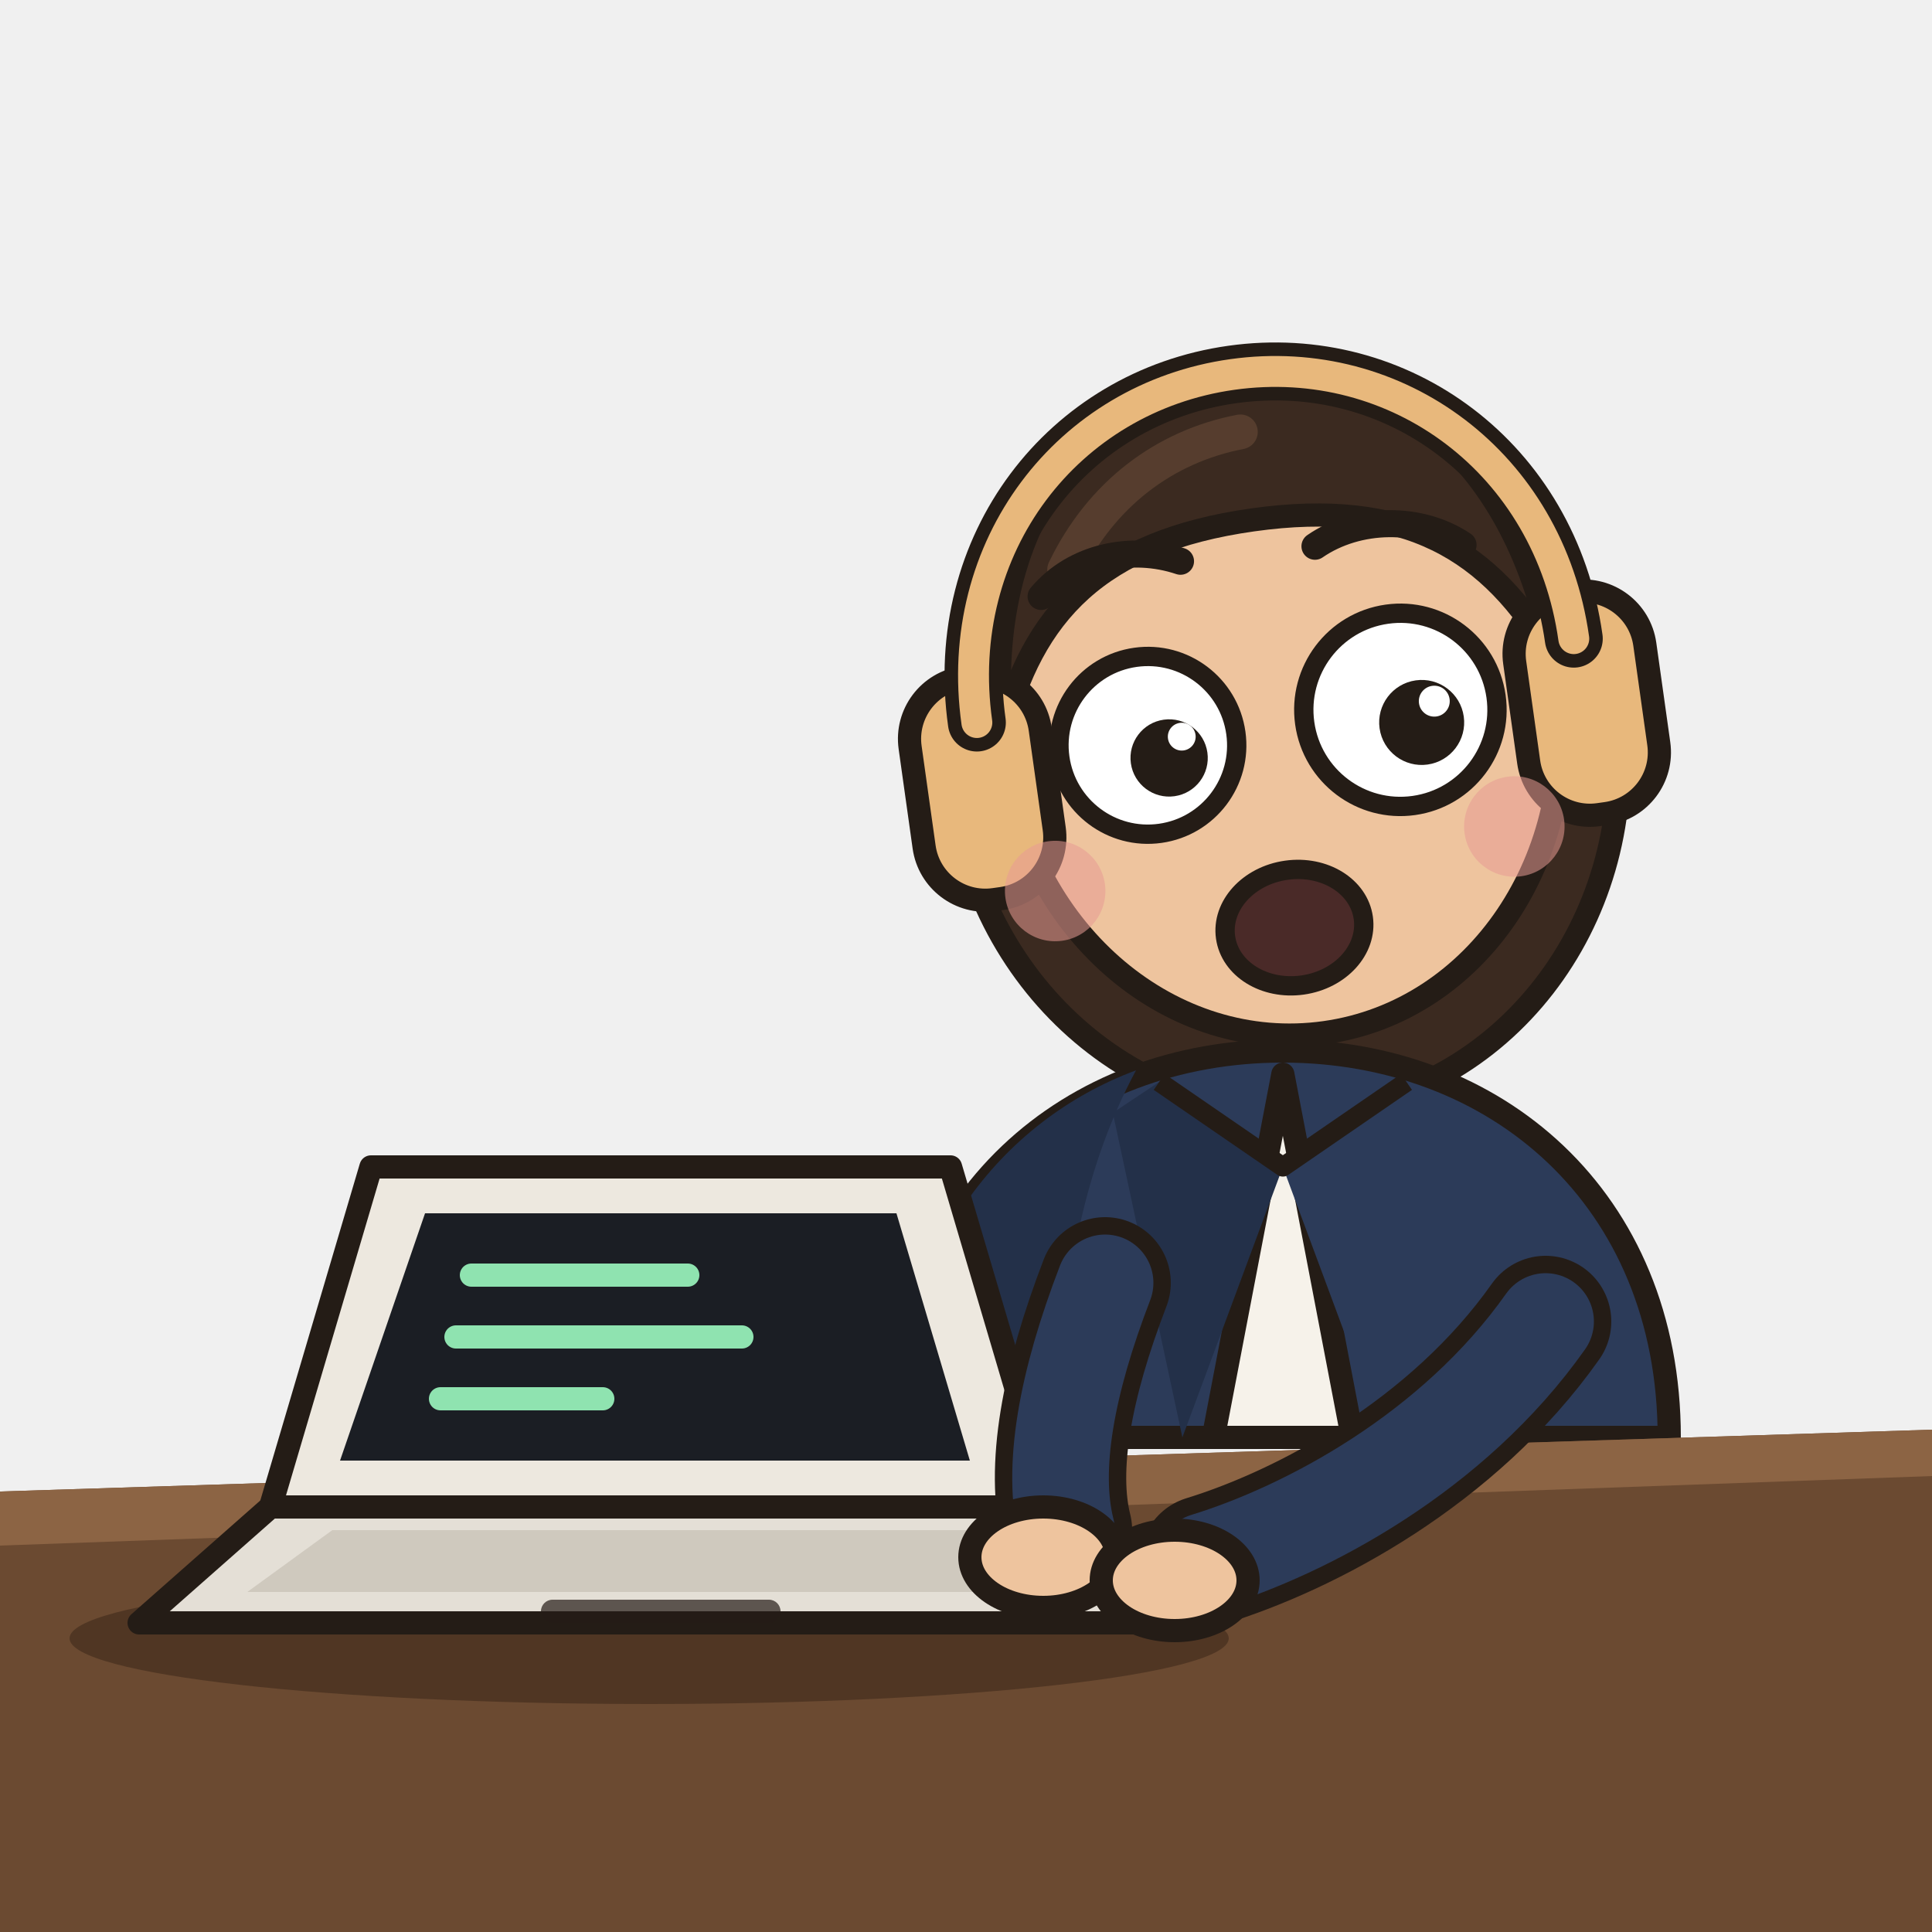
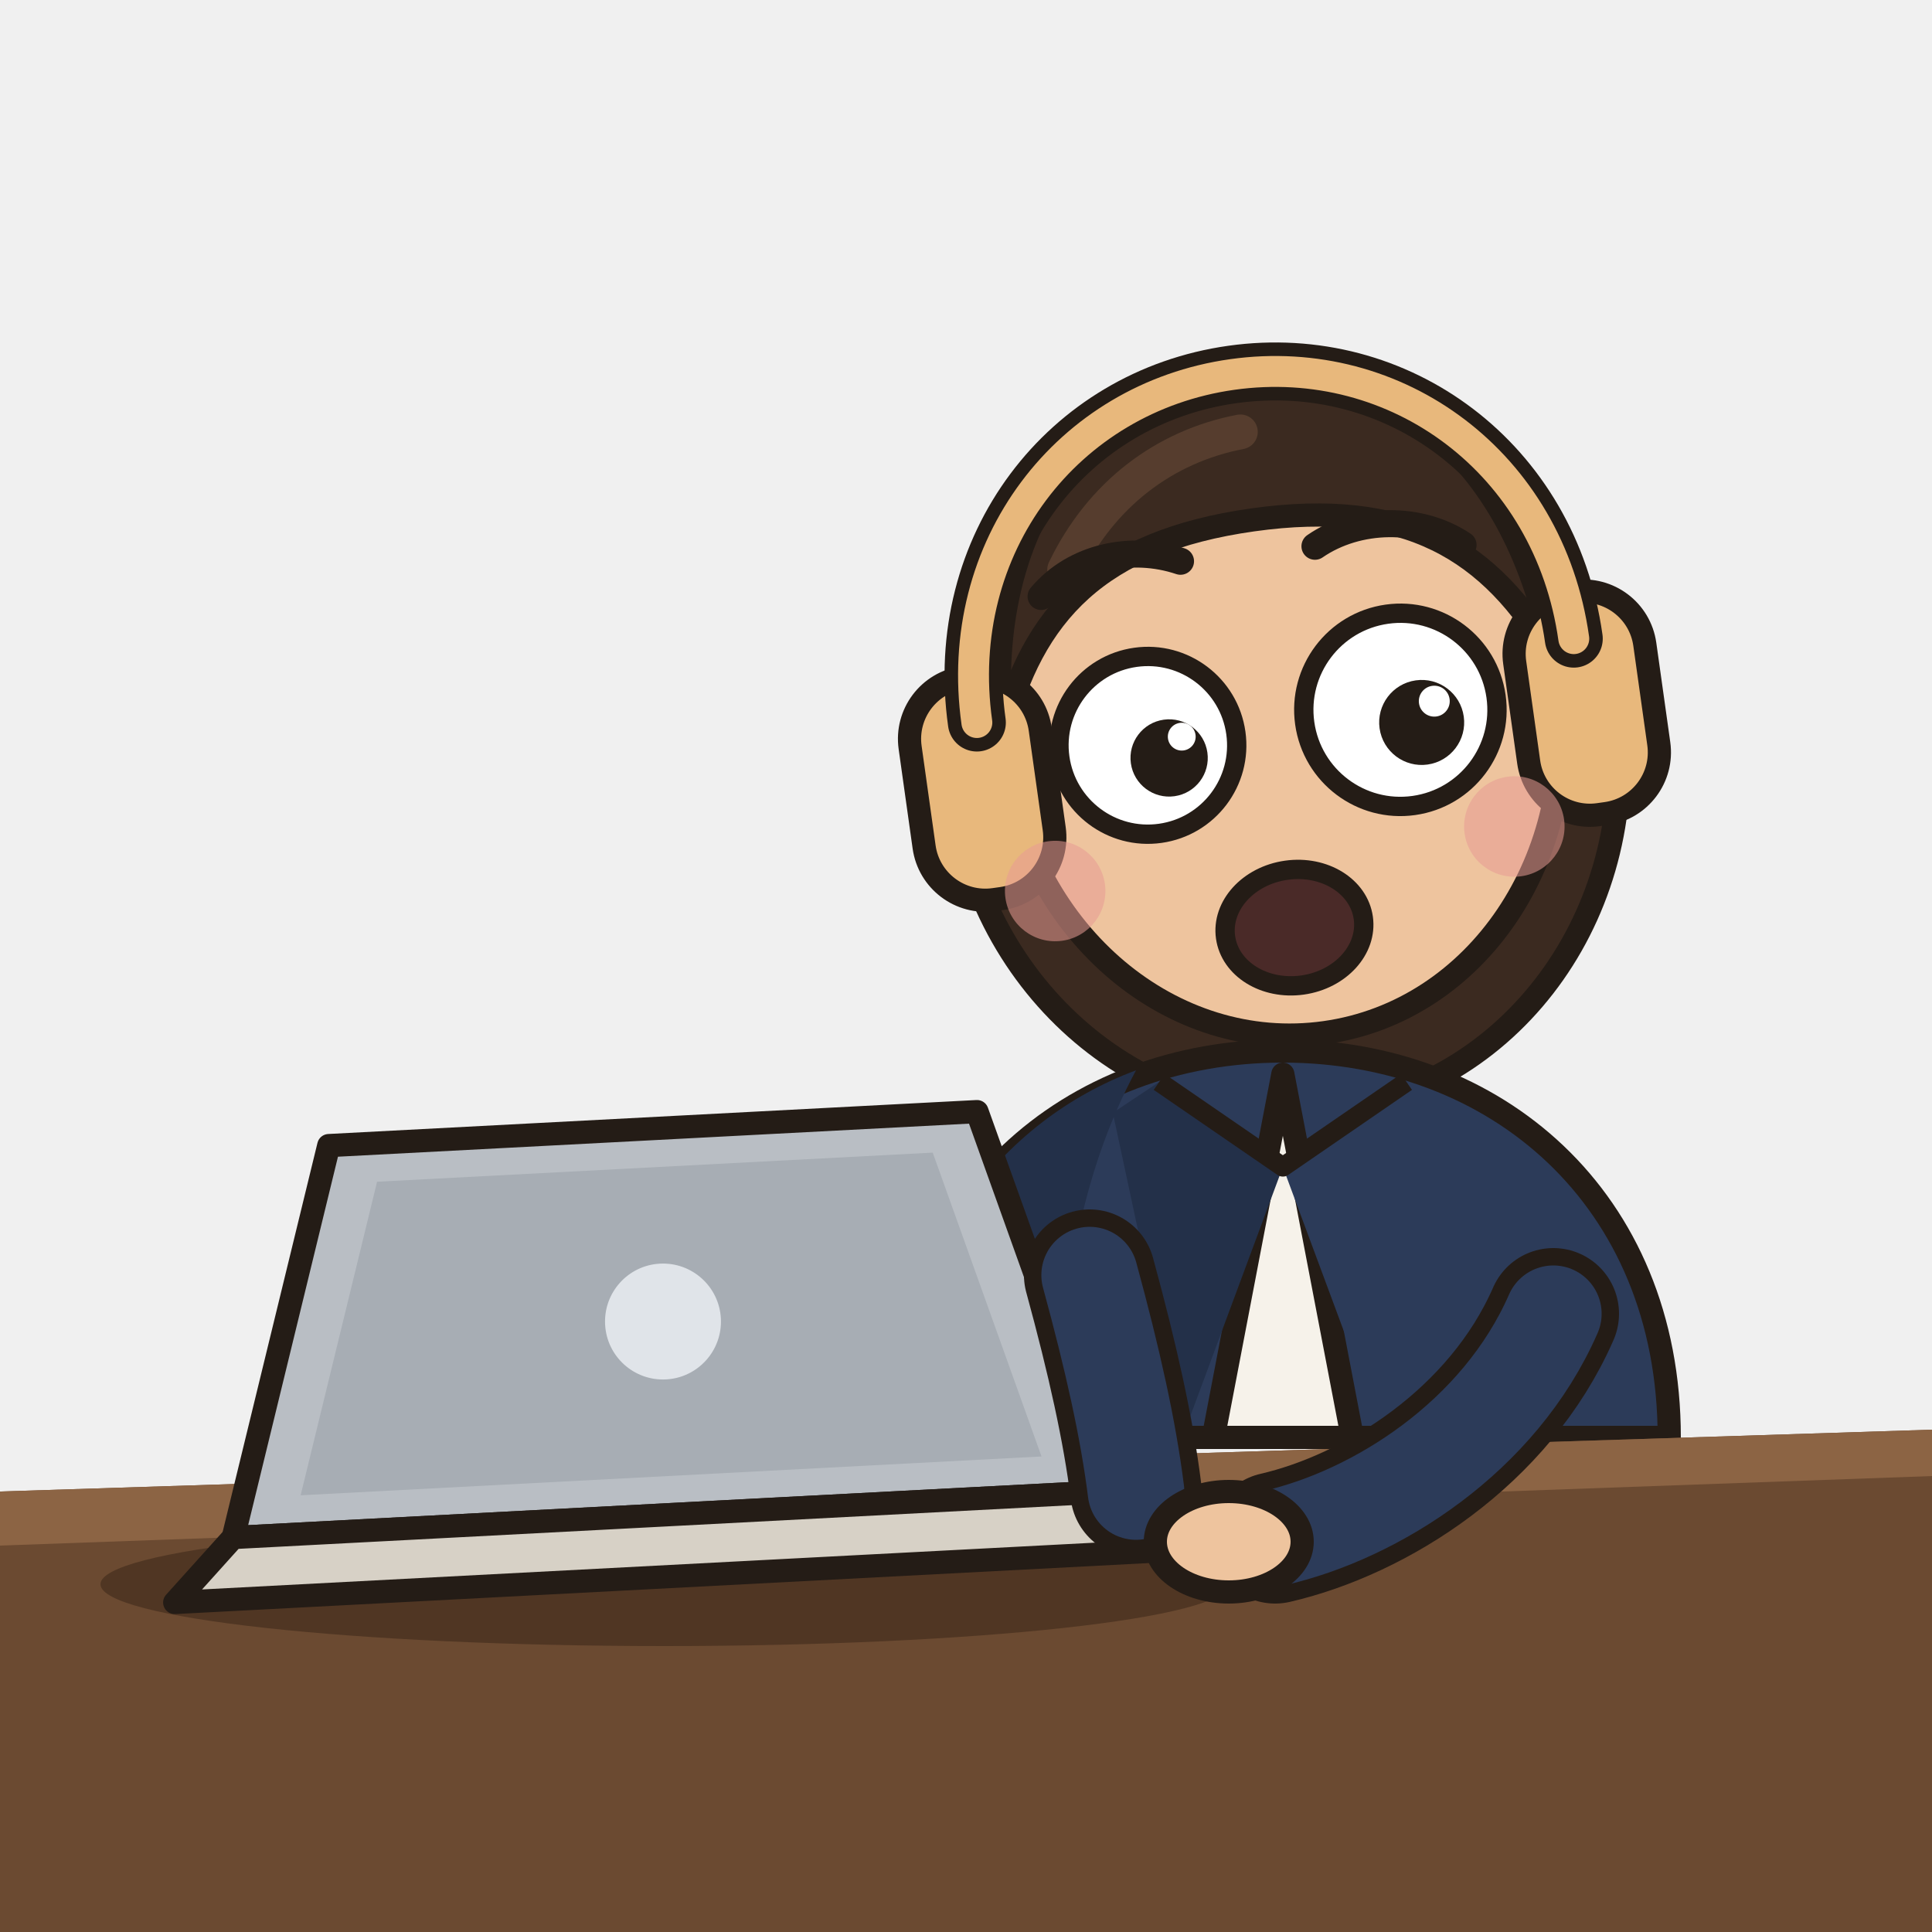
<svg xmlns="http://www.w3.org/2000/svg" viewBox="0 0 500 500" width="500" height="500">
  <g transform="rotate(-8 332 190)">
    <ellipse cx="332" cy="196" rx="86" ry="92" fill="#3B2A20" stroke="#241C16" stroke-width="6" stroke-linejoin="round" stroke-linecap="round" />
  </g>
  <path d="M232 372c0-62 45-100 100-100s100 38 100 100z" fill="#2C3B59" stroke="#241C16" stroke-width="6" stroke-linejoin="round" stroke-linecap="round" />
  <path d="M232 372c0-48 27-82 62-95-14 26-20 58-20 95z" fill="#233049" />
  <path d="M332 278l-18 94h36z" fill="#F6F2EA" stroke="#241C16" stroke-width="6" stroke-linejoin="round" stroke-linecap="round" />
  <path d="M300 280l32 22-26 70-18-84z" fill="#233049" />
  <path d="M364 280l-32 22 26 70 18-84z" fill="#2C3B59" />
  <path d="M300 280l32 22 32-22" fill="none" stroke="#241C16" stroke-width="5" stroke-linejoin="round" />
  <g transform="rotate(-8 332 190)">
    <ellipse cx="332" cy="188" rx="72" ry="80" fill="#EEC49E" stroke="#241C16" stroke-width="6" stroke-linejoin="round" stroke-linecap="round" />
    <path d="M260 180c2-52 32-84 72-84s70 32 72 84c-12-30-32-46-72-46s-60 16-72 46z" fill="#3B2A20" stroke="#241C16" stroke-width="6" stroke-linejoin="round" stroke-linecap="round" />
    <path d="M282 140c12-18 30-28 50-29" stroke="#5A4130" stroke-width="9" fill="none" stroke-linecap="round" opacity="0.85" />
    <rect x="236" y="164" width="34" height="58" rx="16" fill="#E8B87C" stroke="#241C16" stroke-width="6" stroke-linejoin="round" stroke-linecap="round" />
    <rect x="394" y="164" width="34" height="58" rx="16" fill="#E8B87C" stroke="#241C16" stroke-width="6" stroke-linejoin="round" stroke-linecap="round" />
    <path d="M254 176c0-46 35-80 78-80s78 34 78 80" fill="none" stroke="#241C16" stroke-width="15" stroke-linecap="round" />
    <path d="M254 176c0-46 35-80 78-80s78 34 78 80" fill="none" stroke="#E8B87C" stroke-width="8" stroke-linecap="round" />
    <circle cx="297" cy="188" r="23" fill="#FFFFFF" stroke="#241C16" stroke-width="5" />
    <circle cx="363" cy="188" r="25" fill="#FFFFFF" stroke="#241C16" stroke-width="5" />
    <circle cx="302" cy="192" r="10" fill="#241C16" />
    <circle cx="368" cy="192" r="11" fill="#241C16" />
    <circle cx="306" cy="187" r="3.6" fill="#FFFFFF" />
    <circle cx="372" cy="187" r="4" fill="#FFFFFF" />
    <path d="M275 146c10-9 25-10 37-4" stroke="#241C16" stroke-width="7" fill="none" stroke-linecap="round" />
    <path d="M347 143c12-6 28-4 38 5" stroke="#241C16" stroke-width="7" fill="none" stroke-linecap="round" />
    <ellipse cx="328" cy="240" rx="18" ry="15" fill="#4A2A28" stroke="#241C16" stroke-width="5" />
    <circle cx="268" cy="222" r="13" fill="#E79A94" opacity="0.55" />
    <circle cx="388" cy="222" r="13" fill="#E79A94" opacity="0.55" />
  </g>
  <path d="M0 386L500 370L500 500L0 500Z" fill="#6B4A31" />
  <path d="M0 386L500 370L500 382L0 400Z" fill="#8C6444" />
-   <ellipse cx="168" cy="424" rx="150" ry="17" fill="#3B2718" fill-opacity="0.55" />
-   <path d="M96 302h150l26 88H70z" fill="#EDE8DF" stroke="#241C16" stroke-width="6" stroke-linejoin="round" stroke-linecap="round" />
-   <path d="M110 314h122l19 64H88z" fill="#1B1E24" />
-   <path d="M122 330h56M118 346h74M114 362h42" stroke="#8FE3B0" stroke-width="6" stroke-linecap="round" />
-   <path d="M70 390h202l34 30H36z" fill="#E4DFD6" stroke="#241C16" stroke-width="6" stroke-linejoin="round" stroke-linecap="round" />
-   <path d="M86 396h170l22 16H64z" fill="#CFC9BE" />
-   <rect x="140" y="414" width="62" height="6" rx="3" fill="#241C16" fill-opacity="0.7" />
-   <path d="M286 332C276 358 272 380 276 396" stroke="#241C16" stroke-width="34" fill="none" stroke-linecap="round" />
-   <path d="M286 332C276 358 272 380 276 396" stroke="#2C3B59" stroke-width="25" fill="none" stroke-linecap="round" />
-   <path d="M400 342C376 376 338 396 312 404" stroke="#241C16" stroke-width="34" fill="none" stroke-linecap="round" />
-   <path d="M400 342C376 376 338 396 312 404" stroke="#2C3B59" stroke-width="25" fill="none" stroke-linecap="round" />
-   <ellipse cx="270" cy="403" rx="19" ry="13" fill="#EEC49E" stroke="#241C16" stroke-width="6" stroke-linejoin="round" stroke-linecap="round" />
-   <ellipse cx="304" cy="409" rx="19" ry="13" fill="#EEC49E" stroke="#241C16" stroke-width="6" stroke-linejoin="round" stroke-linecap="round" />
+   <ellipse cx="172" cy="410" rx="146" ry="16" fill="#3B2718" fill-opacity="0.55" />
+   <g transform="rotate(-3 172 350)">
+     <path d="M88 292h168l30 100H58z" fill="#B9BEC4" stroke="#241C16" stroke-width="6" stroke-linejoin="round" stroke-linecap="round" />
+     <path d="M100 302h144l24 80H76z" fill="#A7ADB4" />
+     <circle cx="172" cy="342" r="15" fill="#E7EAEE" fill-opacity="0.9" />
+     <path d="M58 392h228l16 16H42z" fill="#D7D1C6" stroke="#241C16" stroke-width="6" stroke-linejoin="round" stroke-linecap="round" />
+   </g>
+   <path d="M282 330C288 352 292 370 294 386" stroke="#241C16" stroke-width="34" fill="none" stroke-linecap="round" />
+   <path d="M282 330C288 352 292 370 294 386" stroke="#2C3B59" stroke-width="25" fill="none" stroke-linecap="round" />
+   <path d="M402 340C388 372 356 392 330 398" stroke="#241C16" stroke-width="34" fill="none" stroke-linecap="round" />
+   <path d="M402 340C388 372 356 392 330 398" stroke="#2C3B59" stroke-width="25" fill="none" stroke-linecap="round" />
+   <ellipse cx="318" cy="399" rx="19" ry="13" fill="#EEC49E" stroke="#241C16" stroke-width="6" stroke-linejoin="round" stroke-linecap="round" />
</svg>
